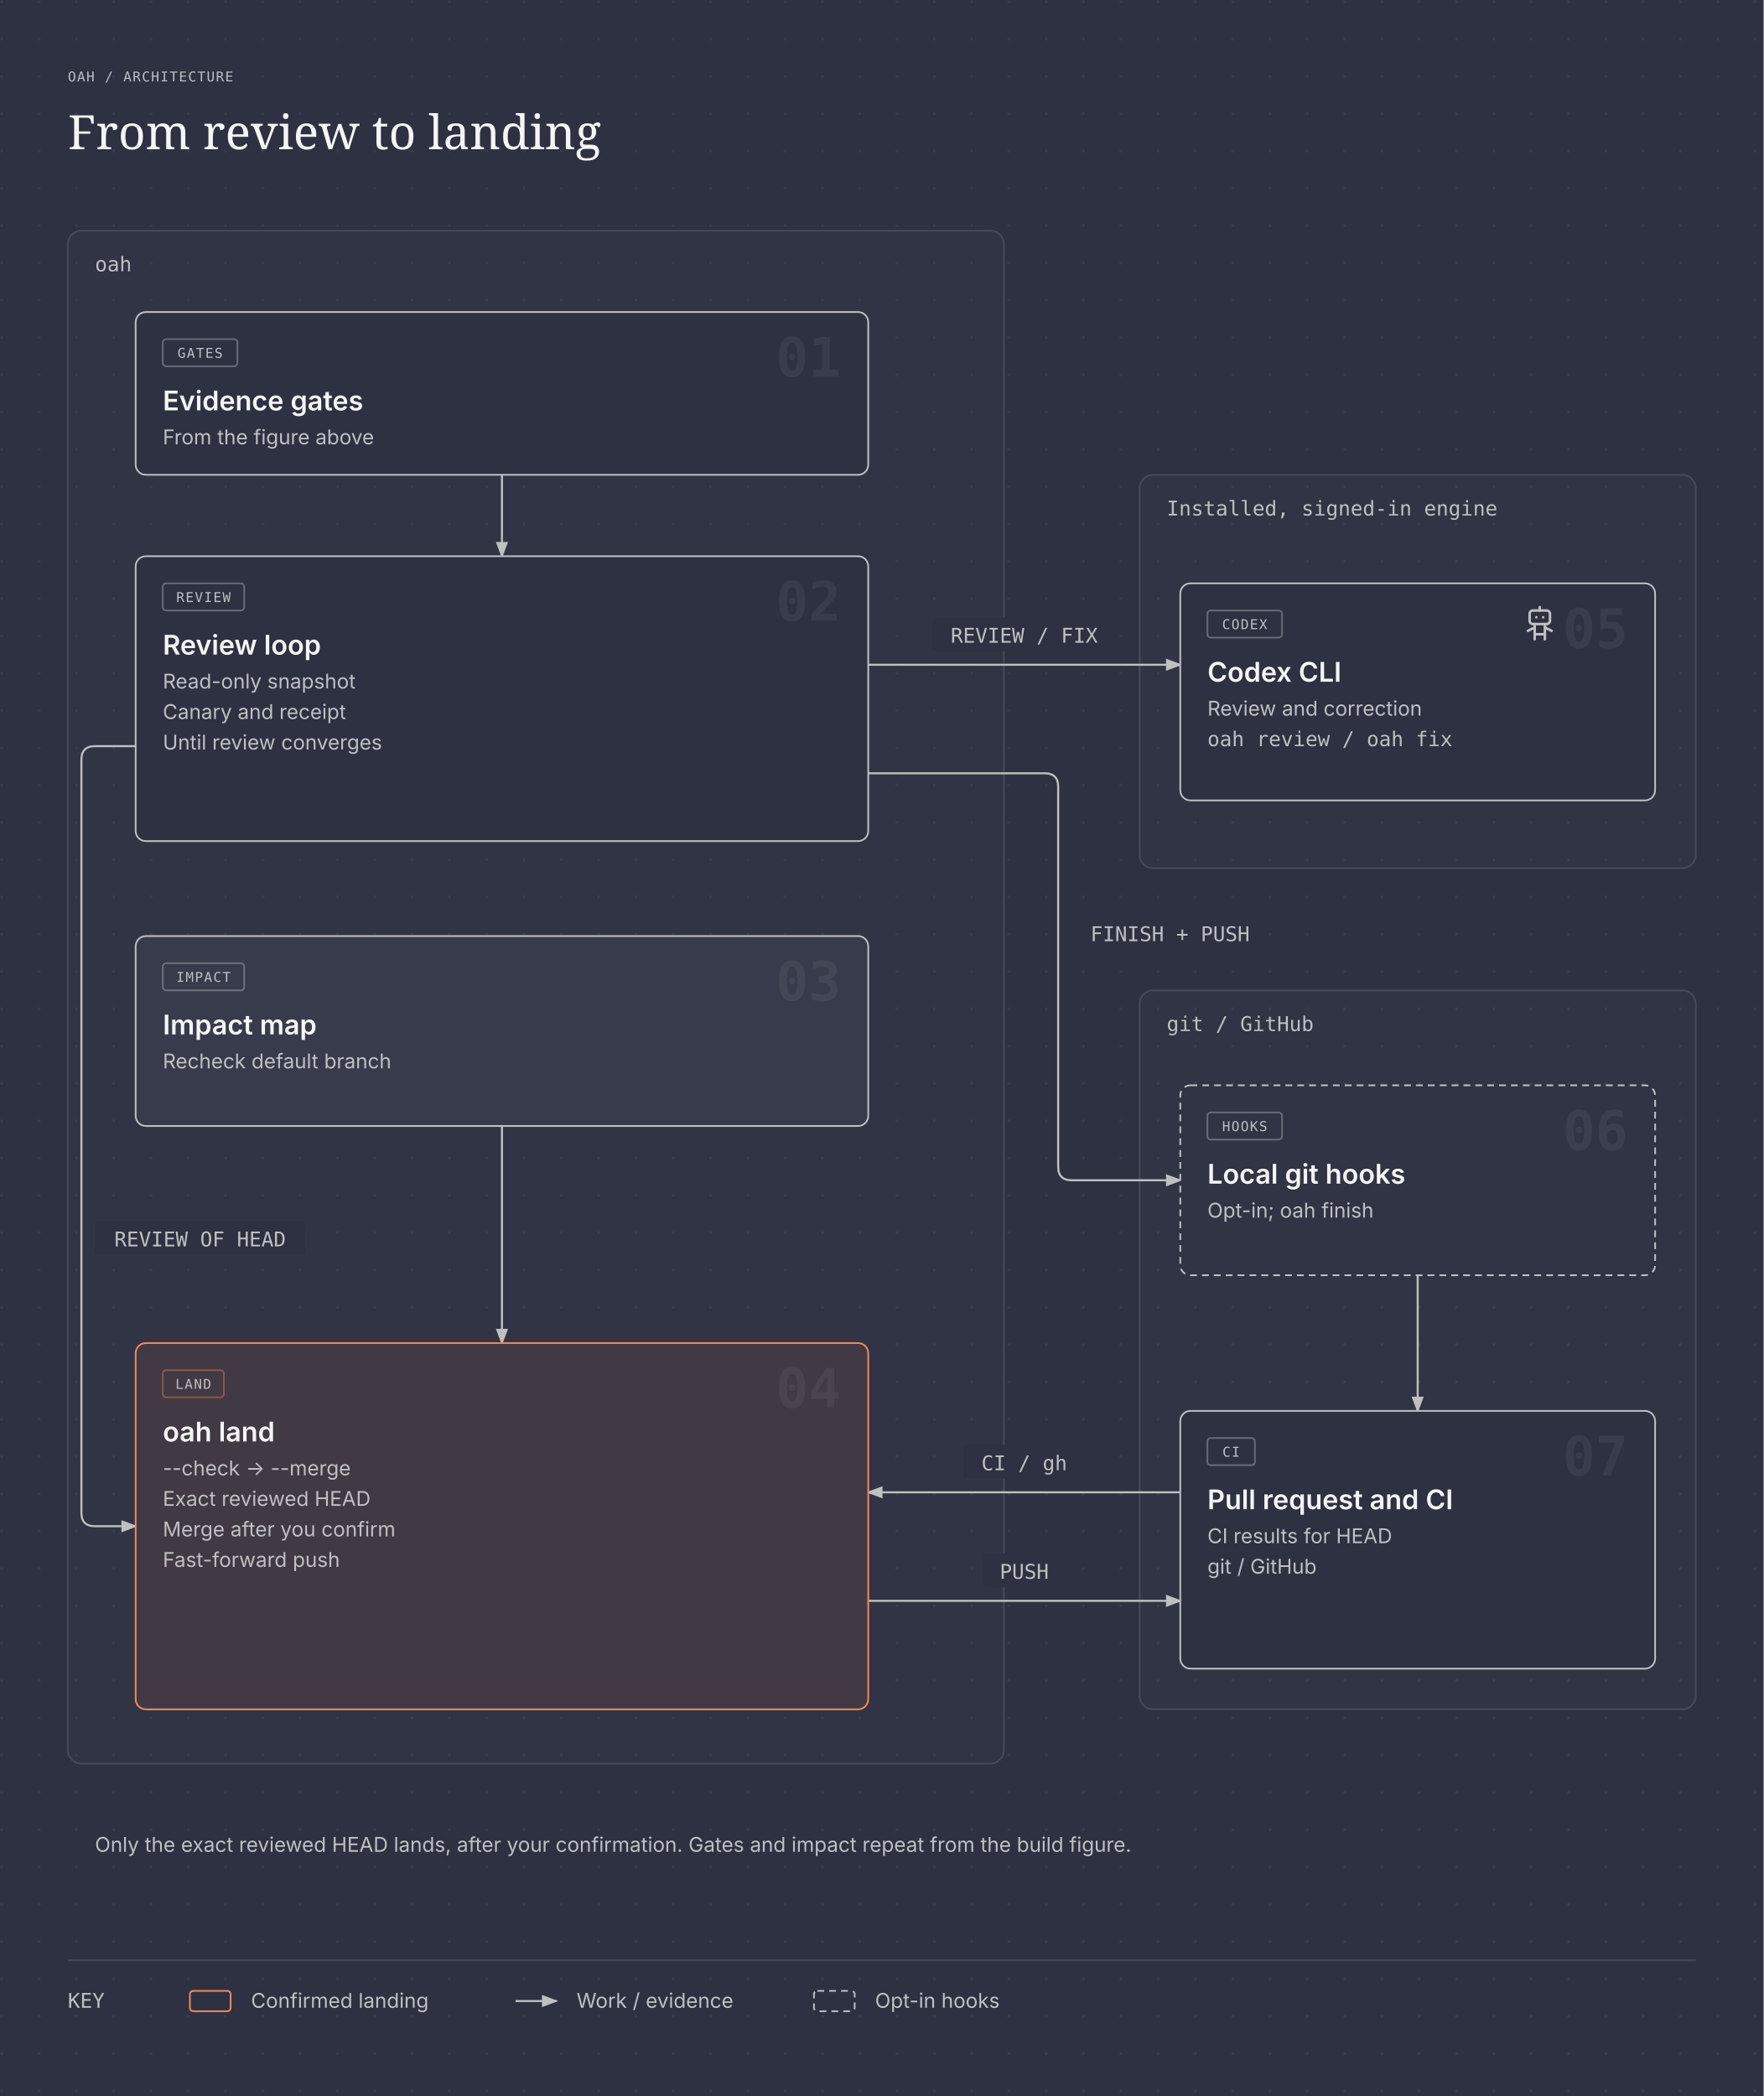
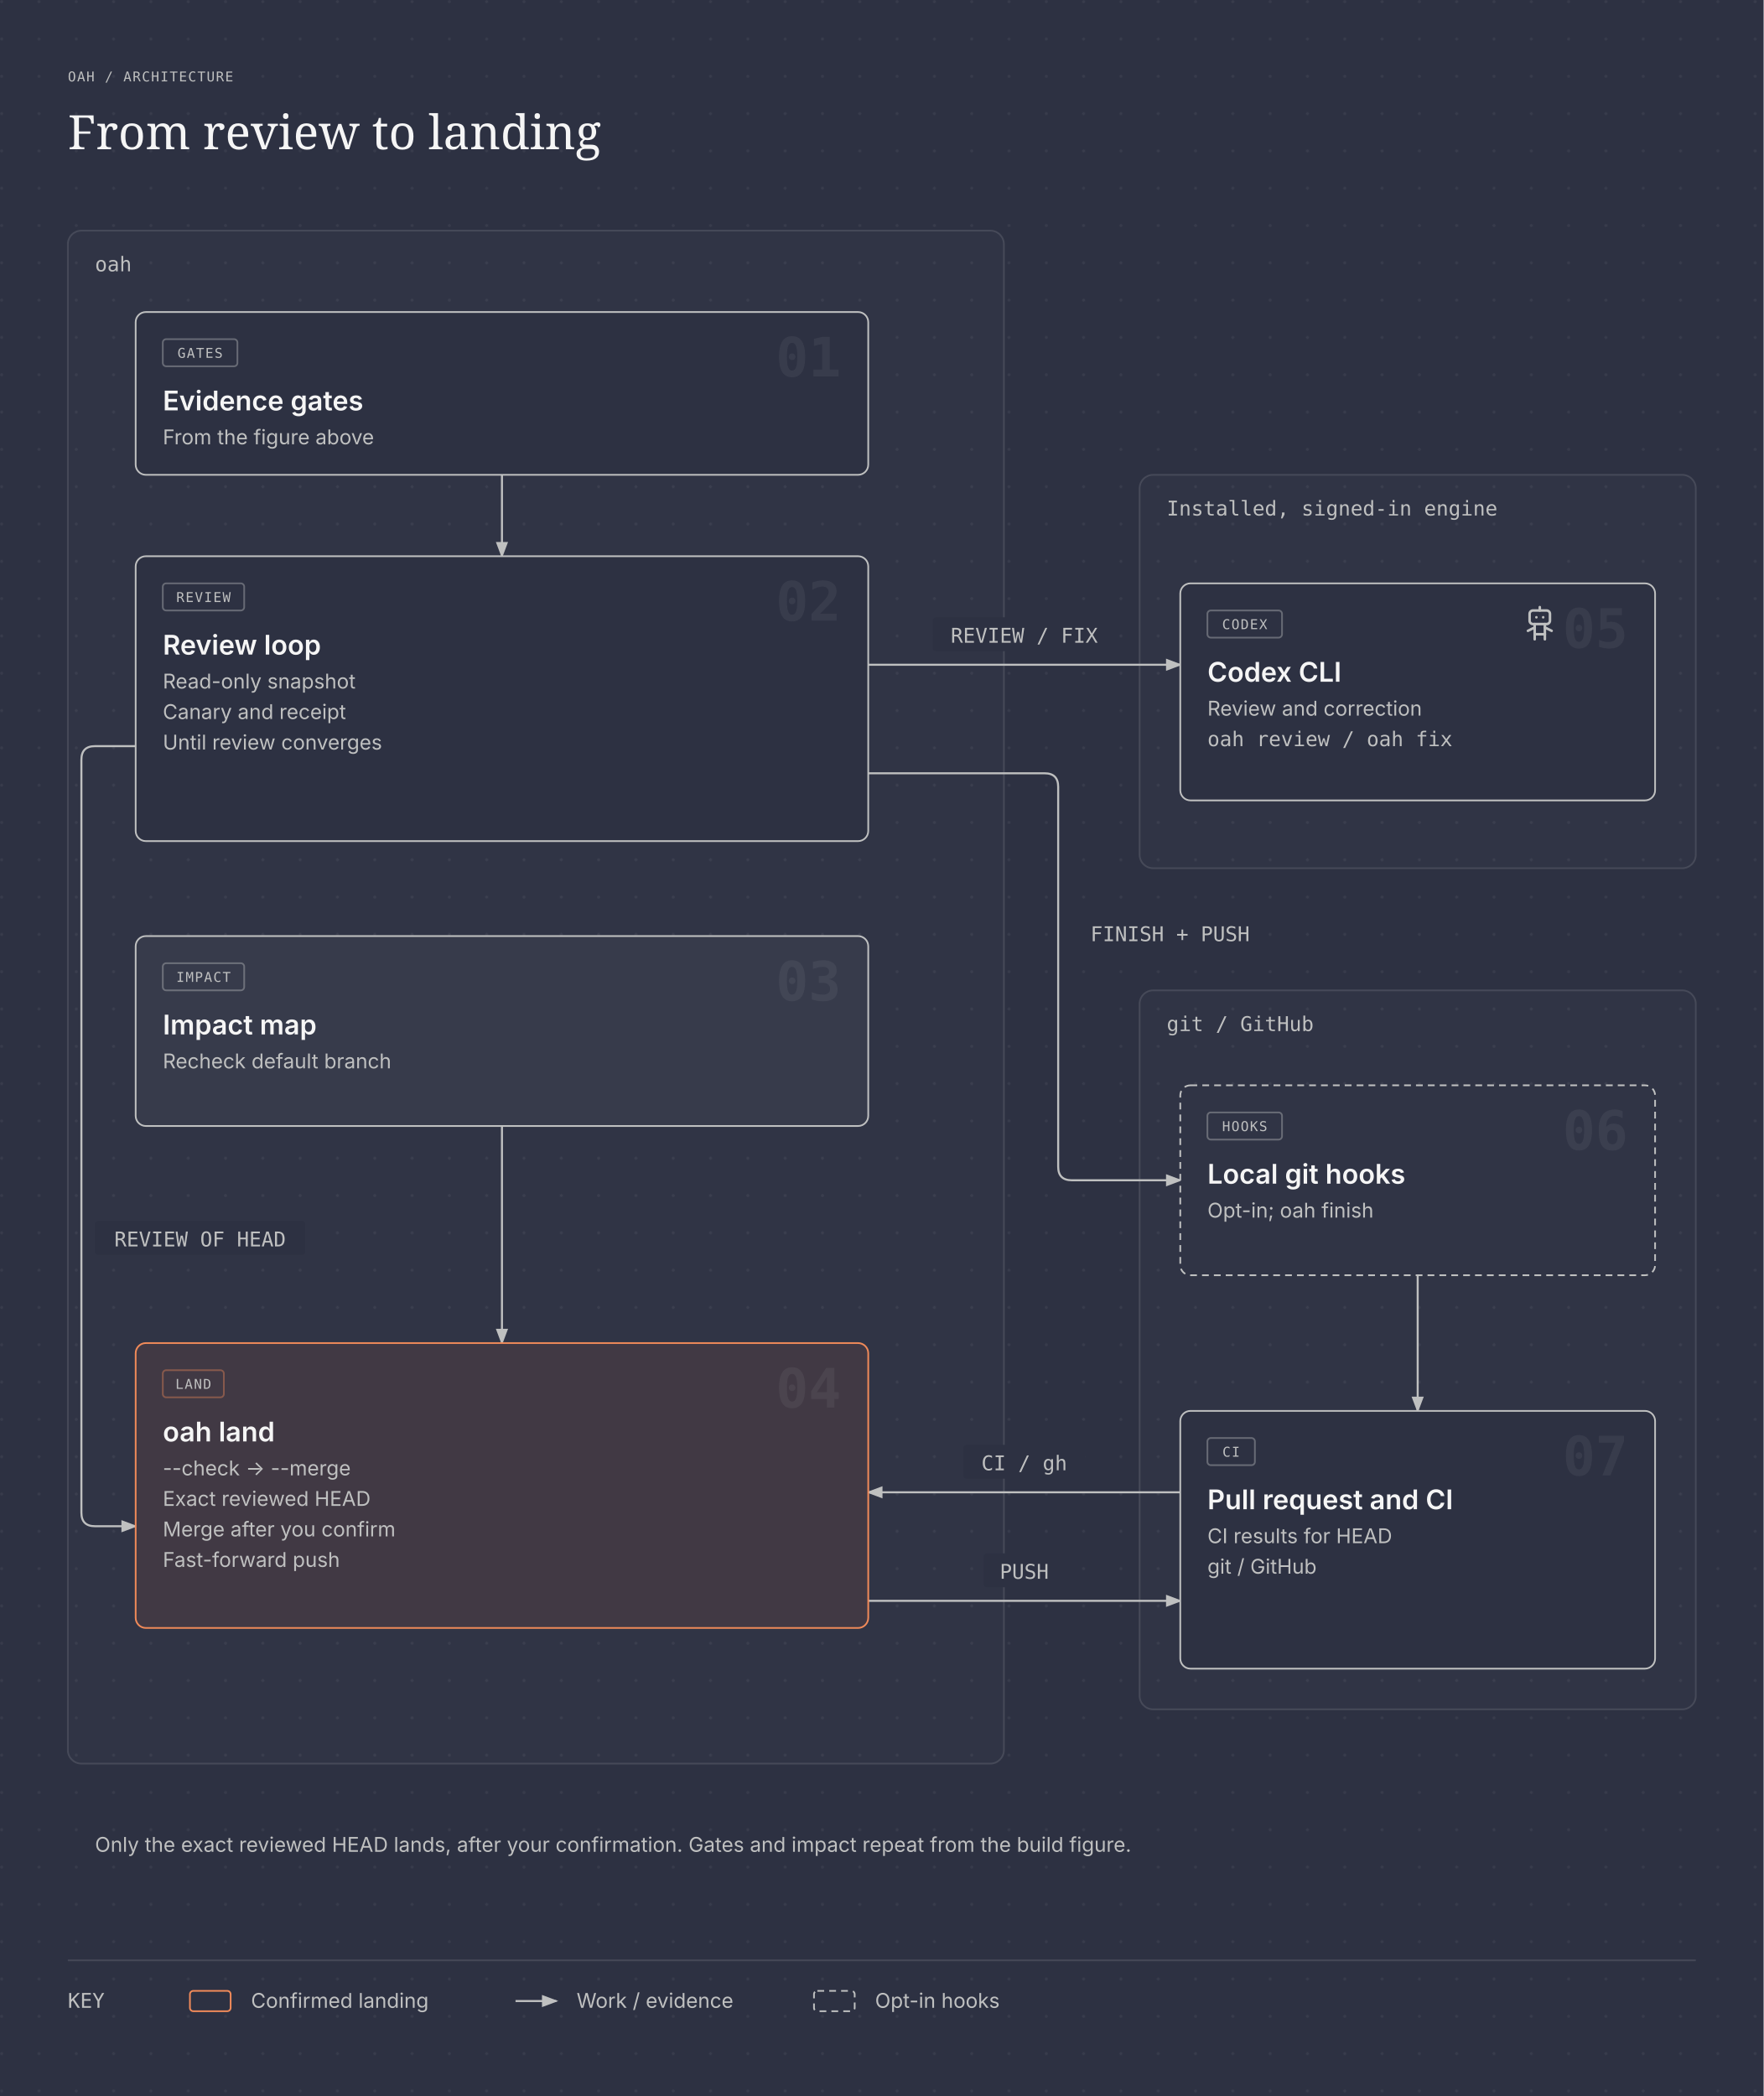
<svg xmlns="http://www.w3.org/2000/svg" viewBox="0 0 1040 1236" role="img" aria-labelledby="architecture-land-dark-title architecture-land-dark-desc" data-diagram-type="Architecture" data-size="fit" id="architecture-land-dark-root">
  <defs>
    <style>#architecture-land-dark-root { font-family: "Geist", system-ui, -apple-system, "Segoe UI", sans-serif; color: #f5f5f5; }
      #architecture-land-dark-root .diagram-container { width: 100%; overflow-x: auto; }
      #architecture-land-dark-root text { font-family: "Geist", system-ui, -apple-system, "Segoe UI", sans-serif; fill: #f5f5f5; }
      #architecture-land-dark-root .title { font-family: "Instrument Serif", Georgia, serif; font-size: 28px; font-weight: 400; }
      #architecture-land-dark-root .node { font-size: 16px; font-weight: 600; }
      #architecture-land-dark-root .sub { font-family: "Geist", system-ui, -apple-system, "Segoe UI", sans-serif; font-size: 12px; font-weight: 400; fill: #bfc0c0; }
      #architecture-land-dark-root .technical { font-family: "Geist Mono", ui-monospace, "SFMono-Regular", Consolas, monospace; }
      #architecture-land-dark-root .label { font-size: 12px; font-family: "Geist Mono", ui-monospace, "SFMono-Regular", Consolas, monospace; font-weight: 400; fill: #bfc0c0; }
      #architecture-land-dark-root .prose { font-size: 12px; font-weight: 400; fill: #bfc0c0; }
      #architecture-land-dark-root .zone-label { font-size: 12px; font-family: "Geist Mono", ui-monospace, "SFMono-Regular", Consolas, monospace; font-weight: 500; fill: #bfc0c0; }
      #architecture-land-dark-root .arrow-label { font-size: 12px; font-family: "Geist Mono", ui-monospace, "SFMono-Regular", Consolas, monospace; font-weight: 400; fill: #bfc0c0; }
      #architecture-land-dark-root .tag { font-family: "Geist Mono", ui-monospace, "SFMono-Regular", Consolas, monospace; font-size: 8px; font-weight: 500; letter-spacing: .08em; fill: #bfc0c0; }
      #architecture-land-dark-root .ghost { font-family: "Geist Mono", ui-monospace, "SFMono-Regular", Consolas, monospace; font-size: 32px; font-weight: 600; fill: #f5f5f5; opacity: .06; }
      @media print {
#architecture-land-dark-root .diagram-container { overflow-x: visible; }
}</style>
    <pattern id="architecture-land-dark-dots" width="22" height="22" patternUnits="userSpaceOnUse">
      <circle cx="1" cy="1" r="0.9" fill="#f5f5f5" fill-opacity=".10" />
    </pattern>
    <marker id="architecture-land-dark-arrow" markerWidth="8" markerHeight="6" refX="7" refY="3" orient="auto">
      <polygon points="0 0, 8 3, 0 6" fill="#bfc0c0" />
    </marker>
    <marker id="architecture-land-dark-arrow-accent" markerWidth="8" markerHeight="6" refX="7" refY="3" orient="auto">
      <polygon points="0 0, 8 3, 0 6" fill="#f08a59" />
    </marker>
    <marker id="architecture-land-dark-arrow-link" markerWidth="8" markerHeight="6" refX="7" refY="3" orient="auto">
      <polygon points="0 0, 8 3, 0 6" fill="#739fdf" />
    </marker>
  </defs>
  <rect width="1040" height="1236" fill="#2d3142" />
  <rect width="1040" height="1236" fill="url(#architecture-land-dark-dots)" opacity=".55" />
  <text x="40" y="48" class="tag" text-anchor="start">OAH / ARCHITECTURE</text>
  <text x="40" y="88" class="title" text-anchor="start">From review to landing</text>
  <rect x="40" y="136" width="552" height="904" rx="8" fill="#f5f5f5" stroke="#f5f5f5" stroke-width="1" data-group-id="oah" fill-opacity=".02" stroke-opacity=".12" />
  <text x="56" y="160" class="zone-label" text-anchor="start">oah</text>
  <rect x="672" y="280" width="328" height="232" rx="8" fill="#f5f5f5" stroke="#f5f5f5" stroke-width="1" data-group-id="engines" fill-opacity=".02" stroke-opacity=".12" />
  <text x="688" y="304" class="zone-label" text-anchor="start">Installed, signed-in engine</text>
  <rect x="672" y="584" width="328" height="424" rx="8" fill="#f5f5f5" stroke="#f5f5f5" stroke-width="1" data-group-id="git" fill-opacity=".02" stroke-opacity=".12" />
  <text x="688" y="608" class="zone-label" text-anchor="start">git / GitHub</text>
  <path d="M 296,280 L 296,328" data-edge-id="a1" data-from="gates" data-to="rloop" data-label="" fill="none" stroke="#bfc0c0" stroke-width="1.2" marker-end="url(#architecture-land-dark-arrow)" />
  <path d="M 512,392 L 696,392" data-edge-id="a2" data-from="rloop" data-to="codex" data-label="REVIEW / FIX" fill="none" stroke="#bfc0c0" stroke-width="1.2" marker-end="url(#architecture-land-dark-arrow)" />
  <path d="M 512,456 L 616,456 Q 624,456 624,464 L 624,688 Q 624,696 632,696 L 696,696" data-edge-id="a3" data-from="rloop" data-to="hooks" data-label="FINISH + PUSH" fill="none" stroke="#bfc0c0" stroke-width="1.2" marker-end="url(#architecture-land-dark-arrow)" />
  <path d="M 80,440 L 56,440 Q 48,440 48,448 L 48,892 Q 48,900 56,900 L 80,900" data-edge-id="a4" data-from="rloop" data-to="land" data-label="REVIEW OF HEAD" fill="none" stroke="#bfc0c0" stroke-width="1.2" marker-end="url(#architecture-land-dark-arrow)" />
  <path d="M 296,664 L 296,792" data-edge-id="a5" data-from="impact" data-to="land" data-label="" fill="none" stroke="#bfc0c0" stroke-width="1.2" marker-end="url(#architecture-land-dark-arrow)" />
  <path d="M 836,752 L 836,832" data-edge-id="a6" data-from="hooks" data-to="remote" data-label="" fill="none" stroke="#bfc0c0" stroke-width="1.2" marker-end="url(#architecture-land-dark-arrow)" />
  <path d="M 696,880 L 512,880" data-edge-id="a7" data-from="remote" data-to="land" data-label="CI / gh" fill="none" stroke="#bfc0c0" stroke-width="1.2" marker-end="url(#architecture-land-dark-arrow)" />
  <path d="M 512,944 L 696,944" data-edge-id="a8" data-from="land" data-to="remote" data-label="PUSH" fill="none" stroke="#bfc0c0" stroke-width="1.2" marker-end="url(#architecture-land-dark-arrow)" />
  <rect x="550" y="364" width="108" height="20" rx="2" fill="#2d3142" />
  <text x="604" y="379" class="arrow-label" text-anchor="middle">REVIEW / FIX</text>
  <rect x="632" y="540" width="116" height="20" rx="2" fill="#2d3142" />
  <text x="690" y="555" class="arrow-label" text-anchor="middle">FINISH + PUSH</text>
  <rect x="56" y="720" width="124" height="20" rx="2" fill="#2d3142" />
  <text x="118" y="735" class="arrow-label" text-anchor="middle">REVIEW OF HEAD</text>
  <rect x="568" y="852" width="72" height="20" rx="2" fill="#2d3142" />
  <text x="604" y="867" class="arrow-label" text-anchor="middle">CI / gh</text>
  <rect x="580" y="916" width="48" height="20" rx="2" fill="#2d3142" />
  <text x="604" y="931" class="arrow-label" text-anchor="middle">PUSH</text>
  <g data-node-id="gates" data-source-label="Evidence gates From the figure above">
    <rect x="80" y="184" width="432" height="96" rx="6" fill="#2d3142" />
    <rect x="80" y="184" width="432" height="96" rx="6" fill="#2d3142" stroke="#bfc0c0" stroke-width="1" />
    <g aria-hidden="true">
      <rect x="96" y="200" width="44" height="16" rx="2" fill="none" stroke="#bfc0c0" stroke-width="1" stroke-opacity=".4" />
      <text x="118" y="211" class="tag" text-anchor="middle">GATES</text>
      <text x="496" y="222" class="ghost" text-anchor="end">01</text>
    </g>
    <text x="96" y="242" class="node" text-anchor="start">Evidence gates</text>
    <text x="96" y="262" class="sub" text-anchor="start">From the figure above</text>
  </g>
  <g data-node-id="rloop" data-source-label="Review loop Read-only snapshot Canary and receipt Until review converges">
    <rect x="80" y="328" width="432" height="168" rx="6" fill="#2d3142" />
    <rect x="80" y="328" width="432" height="168" rx="6" fill="#2d3142" stroke="#bfc0c0" stroke-width="1" />
    <g aria-hidden="true">
      <rect x="96" y="344" width="48" height="16" rx="2" fill="none" stroke="#bfc0c0" stroke-width="1" stroke-opacity=".4" />
      <text x="120" y="355" class="tag" text-anchor="middle">REVIEW</text>
      <text x="496" y="366" class="ghost" text-anchor="end">02</text>
    </g>
    <text x="96" y="386" class="node" text-anchor="start">Review loop</text>
    <text x="96" y="406" class="sub" text-anchor="start">Read-only snapshot</text>
    <text x="96" y="424" class="sub" text-anchor="start">Canary and receipt</text>
    <text x="96" y="442" class="sub" text-anchor="start">Until review converges</text>
  </g>
  <g data-node-id="impact" data-source-label="Impact map Recheck default branch">
    <rect x="80" y="552" width="432" height="112" rx="6" fill="#2d3142" />
    <rect x="80" y="552" width="432" height="112" rx="6" fill="#f5f5f5" stroke="#bfc0c0" stroke-width="1" fill-opacity=".05" />
    <g aria-hidden="true">
      <rect x="96" y="568" width="48" height="16" rx="2" fill="none" stroke="#bfc0c0" stroke-width="1" stroke-opacity=".4" />
      <text x="120" y="579" class="tag" text-anchor="middle">IMPACT</text>
      <text x="496" y="590" class="ghost" text-anchor="end">03</text>
    </g>
    <text x="96" y="610" class="node" text-anchor="start">Impact map</text>
    <text x="96" y="630" class="sub" text-anchor="start">Recheck default branch</text>
  </g>
  <g data-node-id="land" data-source-label="oah land --check → --merge Exact reviewed HEAD Merge after you confirm Fast-forward push">
-     <rect x="80" y="792" width="432" height="216" rx="6" fill="#2d3142" />
-     <rect x="80" y="792" width="432" height="216" rx="6" fill="#f08a59" stroke="#f08a59" stroke-width="1" fill-opacity=".10" />
+     <rect x="80" y="792" width="432" height="168" rx="6" fill="#2d3142" />
+     <rect x="80" y="792" width="432" height="168" rx="6" fill="#f08a59" stroke="#f08a59" stroke-width="1" fill-opacity=".10" />
    <g aria-hidden="true">
      <rect x="96" y="808" width="36" height="16" rx="2" fill="none" stroke="#f08a59" stroke-width="1" stroke-opacity=".4" />
      <text x="114" y="819" class="tag" text-anchor="middle">LAND</text>
      <text x="496" y="830" class="ghost" text-anchor="end">04</text>
    </g>
    <text x="96" y="850" class="node" text-anchor="start">oah land</text>
    <text x="96" y="870" class="sub" text-anchor="start">--check → --merge</text>
    <text x="96" y="888" class="sub" text-anchor="start">Exact reviewed HEAD</text>
    <text x="96" y="906" class="sub" text-anchor="start">Merge after you confirm</text>
    <text x="96" y="924" class="sub" text-anchor="start">Fast-forward push</text>
  </g>
  <g data-node-id="codex" data-source-label="Codex CLI Review and correction oah review / oah fix">
    <rect x="696" y="344" width="280" height="128" rx="6" fill="#2d3142" />
    <rect x="696" y="344" width="280" height="128" rx="6" fill="#2d3142" stroke="#bfc0c0" stroke-width="1" />
    <g aria-hidden="true">
      <rect x="712" y="360" width="44" height="16" rx="2" fill="none" stroke="#bfc0c0" stroke-width="1" stroke-opacity=".4" />
      <text x="734" y="371" class="tag" text-anchor="middle">CODEX</text>
      <text x="960" y="382" class="ghost" text-anchor="end">05</text>
      <g transform="translate(896,356)" color="#bfc0c0">
        <g fill="none" stroke="currentColor" stroke-width="1.5" stroke-linecap="round" stroke-linejoin="round">
          <path d="M6 6a2 2 0 0 1 2 -2h8a2 2 0 0 1 2 2v4a2 2 0 0 1 -2 2h-8a2 2 0 0 1 -2 -2l0 -4" />
          <path d="M12 2v2" />
          <path d="M9 12v9" />
          <path d="M15 12v9" />
          <path d="M5 16l4 -2" />
          <path d="M15 14l4 2" />
          <path d="M9 18h6" />
          <path d="M10 8v.01" />
          <path d="M14 8v.01" />
        </g>
      </g>
    </g>
    <text x="712" y="402" class="node" text-anchor="start">Codex CLI</text>
    <text x="712" y="422" class="sub" text-anchor="start">Review and correction</text>
    <text x="712" y="440" class="sub technical" text-anchor="start">oah review / oah fix</text>
  </g>
  <g data-node-id="hooks" data-source-label="Local git hooks Opt-in; oah finish">
    <rect x="696" y="640" width="280" height="112" rx="6" fill="#2d3142" />
    <rect x="696" y="640" width="280" height="112" rx="6" fill="#f5f5f5" stroke="#bfc0c0" stroke-width="1" fill-opacity=".02" stroke-dasharray="4,3" />
    <g aria-hidden="true">
      <rect x="712" y="656" width="44" height="16" rx="2" fill="none" stroke="#bfc0c0" stroke-width="1" stroke-opacity=".4" />
      <text x="734" y="667" class="tag" text-anchor="middle">HOOKS</text>
      <text x="960" y="678" class="ghost" text-anchor="end">06</text>
    </g>
    <text x="712" y="698" class="node" text-anchor="start">Local git hooks</text>
    <text x="712" y="718" class="sub" text-anchor="start">Opt-in; oah finish</text>
  </g>
  <g data-node-id="remote" data-source-label="Pull request and CI CI results for HEAD git / GitHub">
    <rect x="696" y="832" width="280" height="152" rx="6" fill="#2d3142" />
    <rect x="696" y="832" width="280" height="152" rx="6" fill="#2d3142" stroke="#bfc0c0" stroke-width="1" />
    <g aria-hidden="true">
      <rect x="712" y="848" width="28" height="16" rx="2" fill="none" stroke="#bfc0c0" stroke-width="1" stroke-opacity=".4" />
      <text x="726" y="859" class="tag" text-anchor="middle">CI</text>
      <text x="960" y="870" class="ghost" text-anchor="end">07</text>
    </g>
    <text x="712" y="890" class="node" text-anchor="start">Pull request and CI</text>
    <text x="712" y="910" class="sub" text-anchor="start">CI results for HEAD</text>
    <text x="712" y="928" class="sub" text-anchor="start">git / GitHub</text>
  </g>
  <text x="56" y="1092" class="prose" text-anchor="start">Only the exact reviewed HEAD lands, after your confirmation. Gates and impact repeat from the build figure.</text>
  <line x1="40" y1="1156" x2="1000" y2="1156" stroke="#f5f5f5" stroke-opacity=".12" />
  <text x="40" y="1184" class="zone-label" text-anchor="start">KEY</text>
  <rect x="112" y="1174" width="24" height="12" rx="2" fill="none" stroke="#f08a59" stroke-width="1" />
  <text x="148" y="1184" class="prose" text-anchor="start">Confirmed landing</text>
  <path d="M 304,1180 h 24" fill="none" stroke="#bfc0c0" stroke-width="1.2" marker-end="url(#architecture-land-dark-arrow)" />
  <text x="340" y="1184" class="prose" text-anchor="start">Work / evidence</text>
  <rect x="480" y="1174" width="24" height="12" rx="2" fill="none" stroke="#bfc0c0" stroke-width="1" stroke-dasharray="4,3" />
  <text x="516" y="1184" class="prose" text-anchor="start">Opt-in hooks</text>
</svg>
